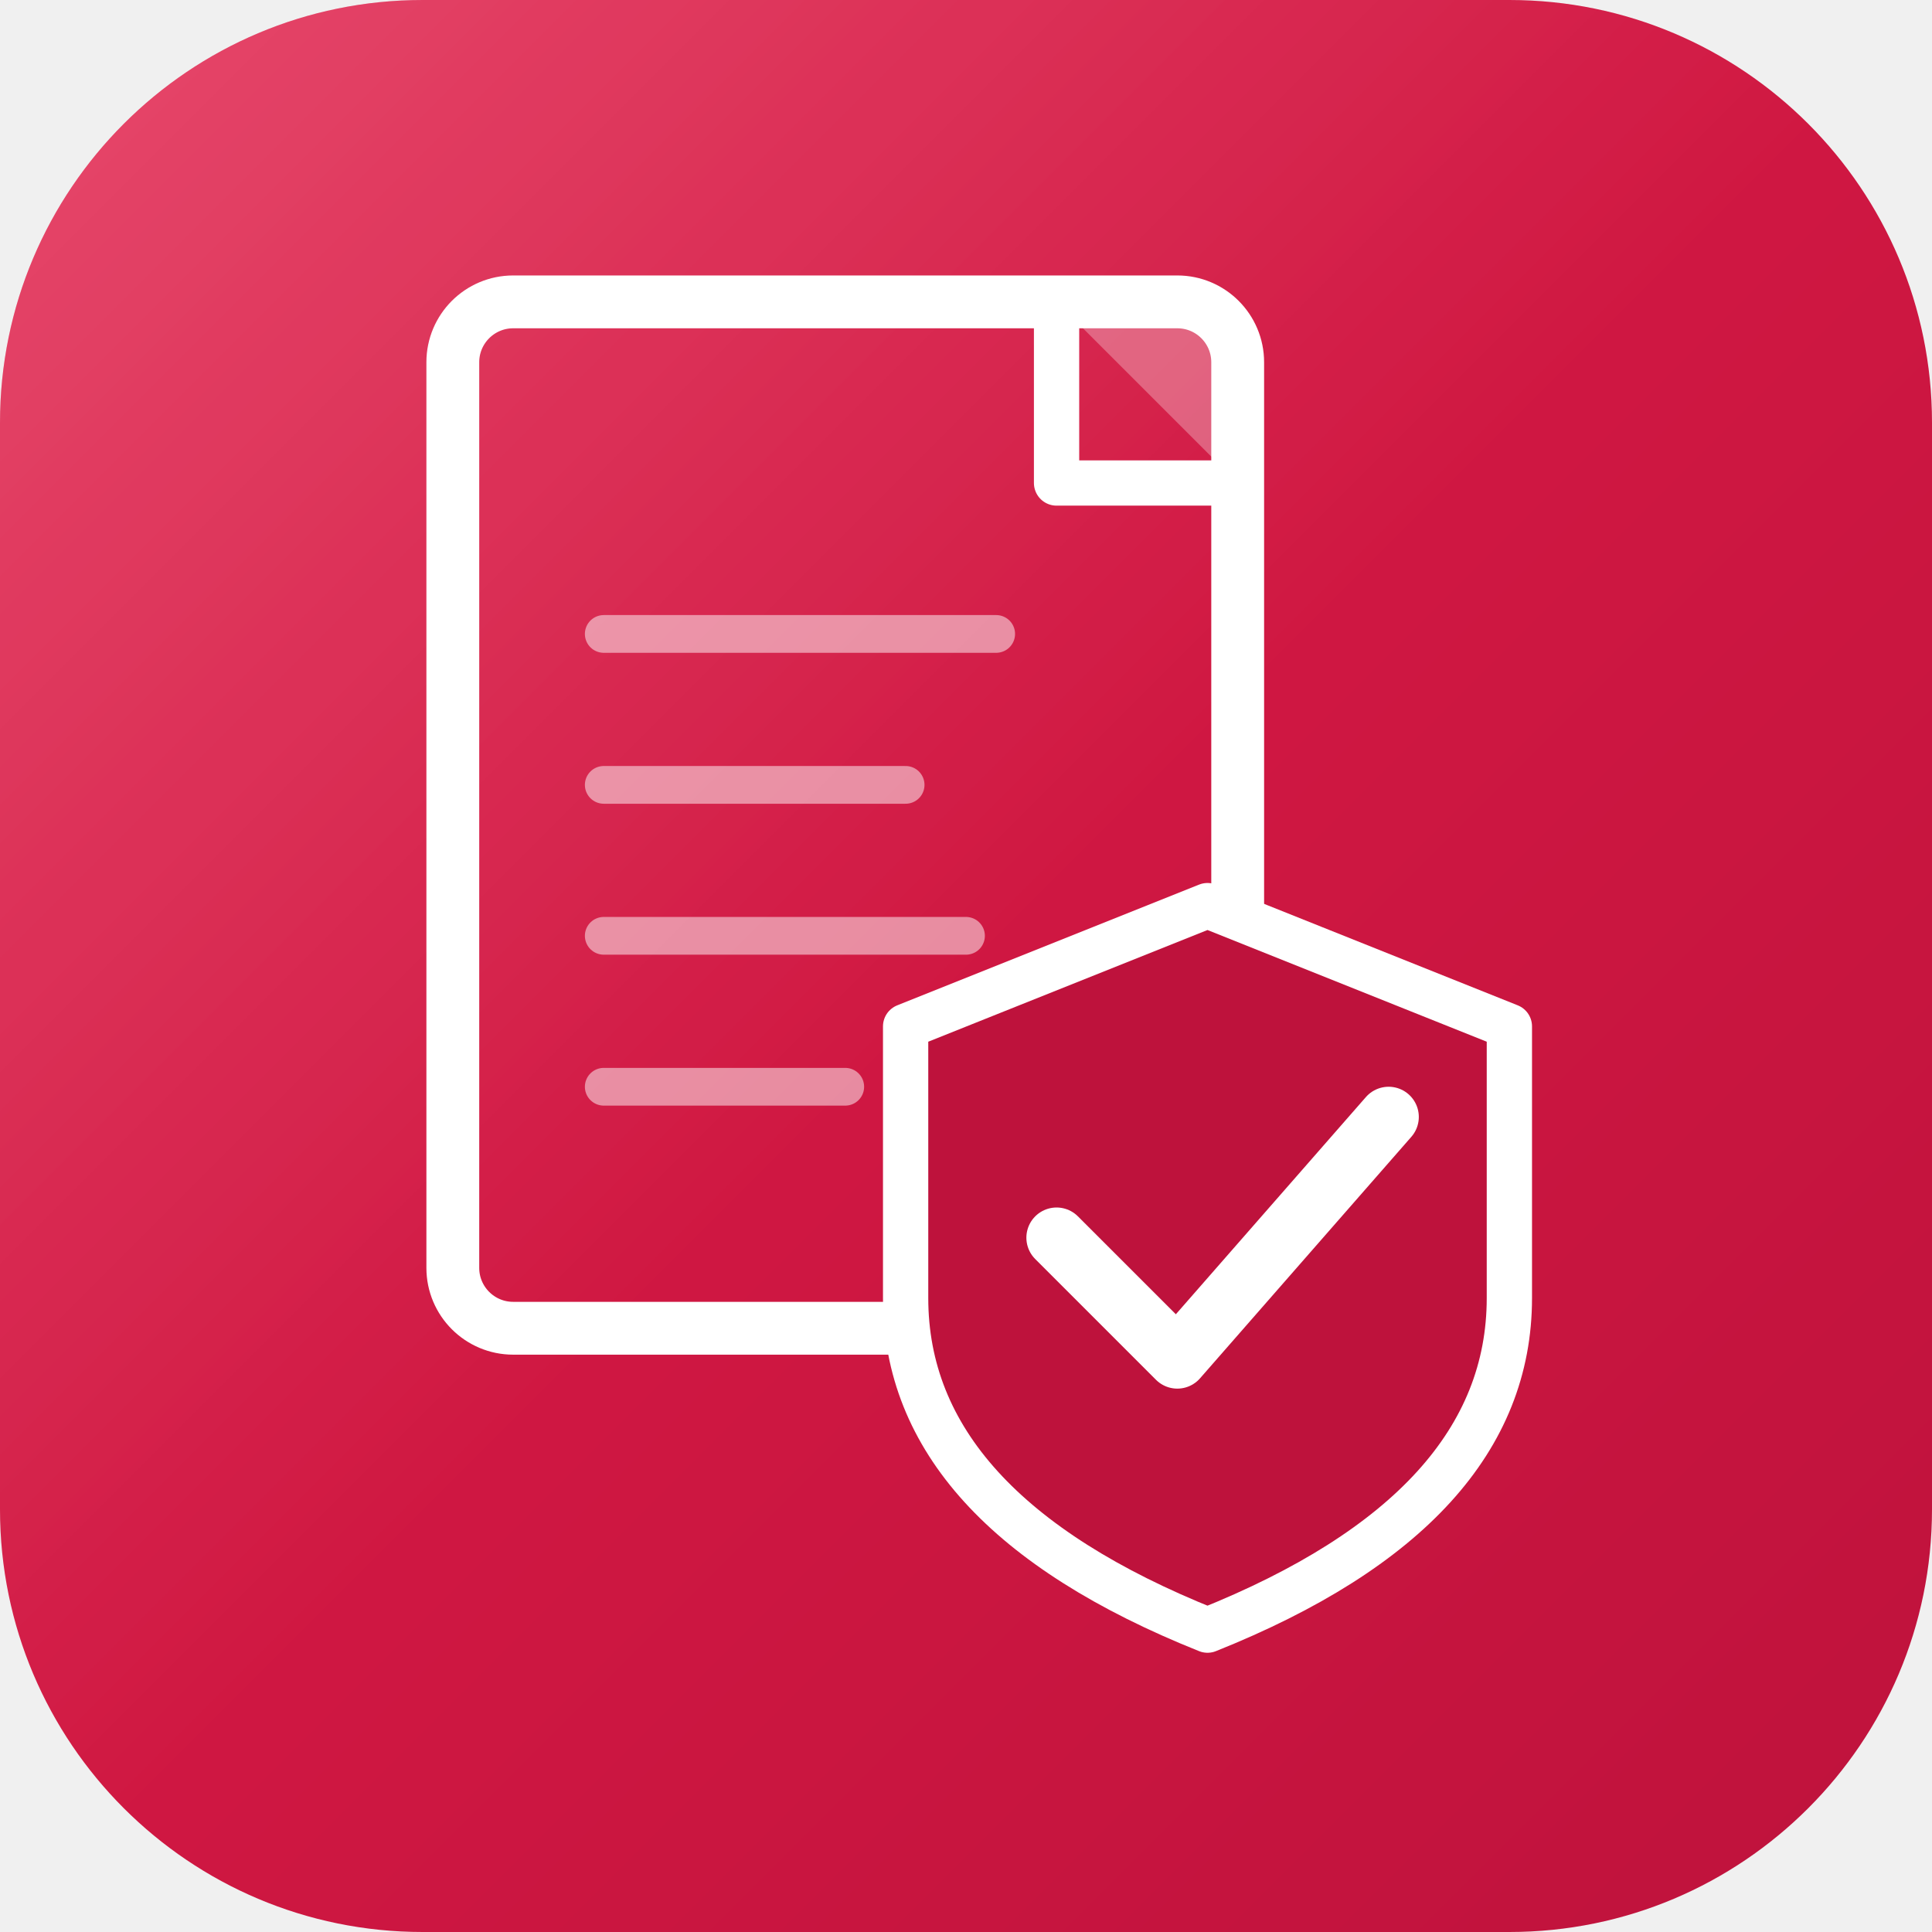
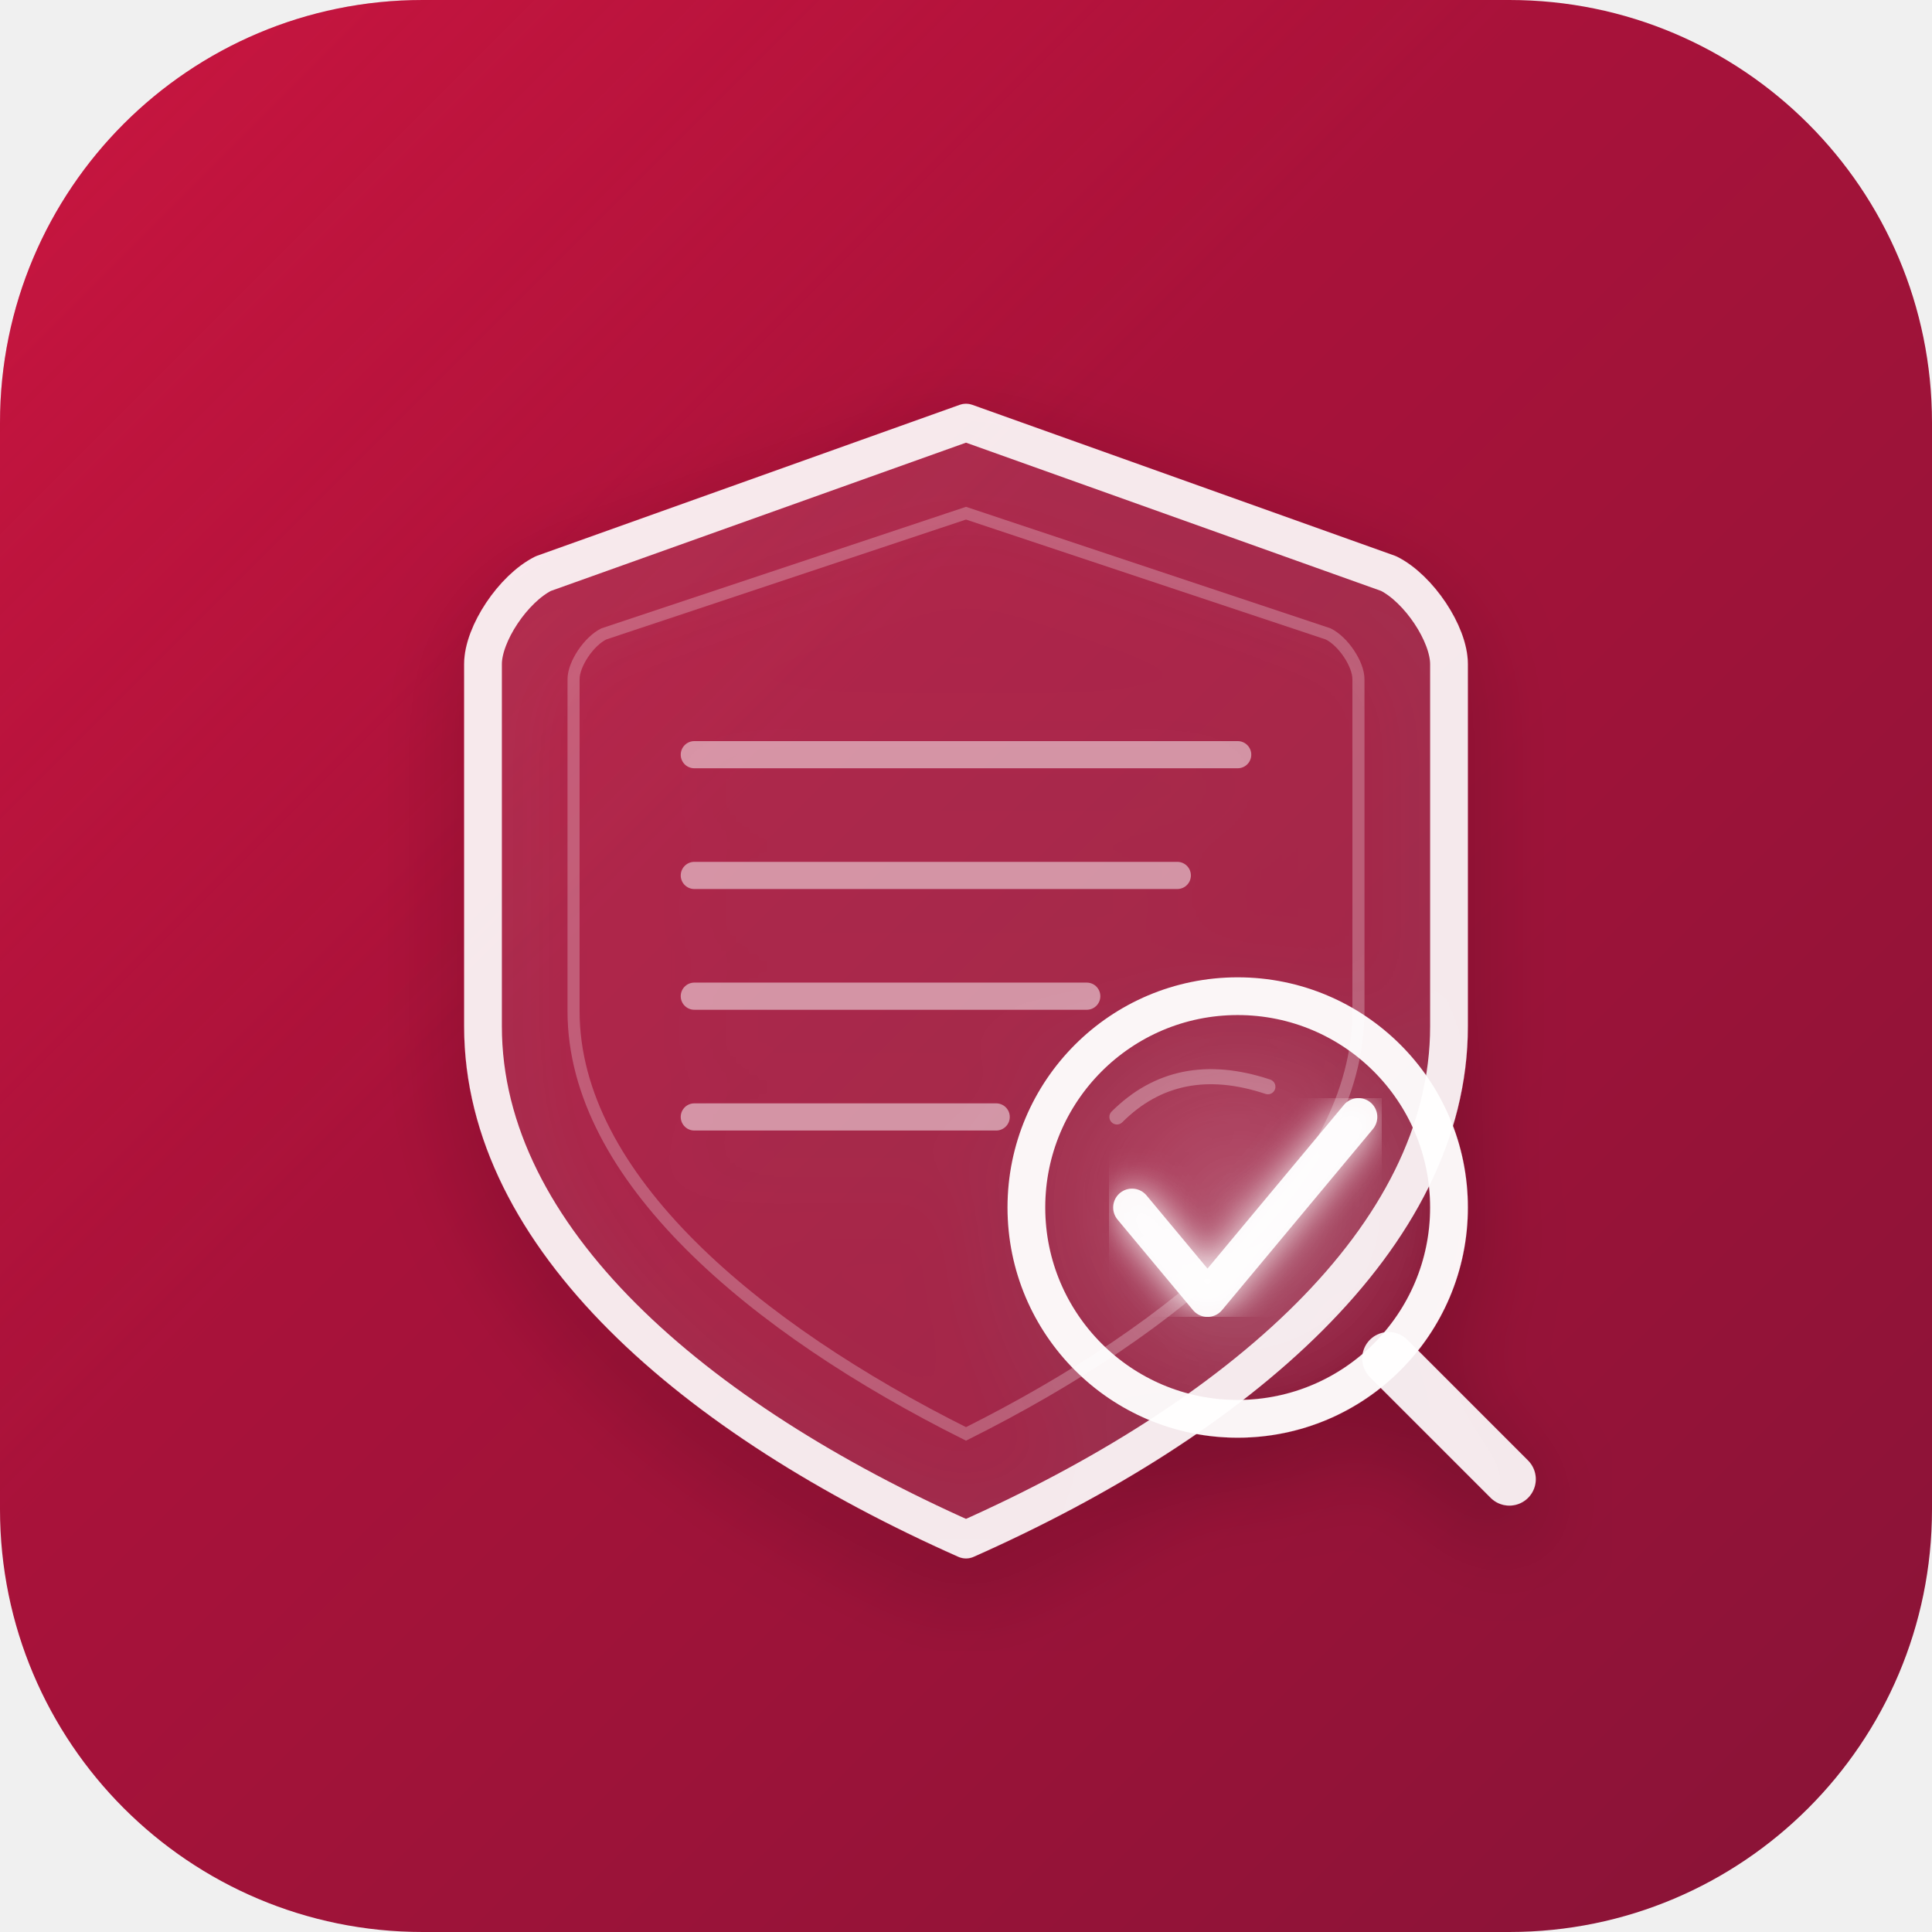
<svg xmlns="http://www.w3.org/2000/svg" viewBox="0 0 128 128" width="128" height="128">
  <defs>
    <linearGradient id="bg" x1="0%" y1="0%" x2="100%" y2="100%">
-       <stop offset="0%" stop-color="#e11d48" />
-       <stop offset="100%" stop-color="#be123c" />
+       <stop offset="0%" stop-color="#be123c" />
+       <stop offset="100%" stop-color="#881337" />
    </linearGradient>
-     <linearGradient id="shine" x1="0%" y1="0%" x2="100%" y2="100%">
-       <stop offset="0%" stop-color="rgba(255,255,255,0.2)" />
-       <stop offset="50%" stop-color="rgba(255,255,255,0)" />
+     <linearGradient id="bgSheen" x1="0%" y1="0%" x2="40%" y2="40%">
+       <stop offset="0%" stop-color="#e11d48" stop-opacity="0.3" />
+       <stop offset="100%" stop-color="#e11d48" stop-opacity="0" />
    </linearGradient>
+     <radialGradient id="lensGlow" cx="50%" cy="50%" r="50%">
+       <stop offset="0%" stop-color="#ffffff" stop-opacity="0.2" />
+       <stop offset="100%" stop-color="#ffffff" stop-opacity="0" />
+     </radialGradient>
+     <filter id="shadow">
+       <feDropShadow dx="0" dy="2" stdDeviation="3" flood-opacity="0.3" />
+     </filter>
+     <filter id="checkGlow">
+       <feGaussianBlur stdDeviation="1.2" result="blur" />
+       <feMerge>
+         <feMergeNode in="blur" />
+         <feMergeNode in="SourceGraphic" />
+       </feMerge>
+     </filter>
  </defs>
  <rect width="128" height="128" rx="28" fill="url(#bg)" />
-   <rect width="128" height="128" rx="28" fill="url(#shine)" />
-   <rect x="30" y="20" width="52" height="68" rx="4" fill="none" stroke="white" stroke-width="3.5" />
-   <path d="M70 20 L82 20 L82 32 Z" fill="white" opacity="0.3" />
-   <path d="M70 20 L70 32 L82 32" fill="none" stroke="white" stroke-width="3" stroke-linejoin="round" />
-   <line x1="40" y1="42" x2="66" y2="42" stroke="white" stroke-width="2.5" stroke-linecap="round" opacity="0.5" />
-   <line x1="40" y1="52" x2="60" y2="52" stroke="white" stroke-width="2.5" stroke-linecap="round" opacity="0.5" />
-   <line x1="40" y1="62" x2="64" y2="62" stroke="white" stroke-width="2.5" stroke-linecap="round" opacity="0.5" />
-   <line x1="40" y1="72" x2="56" y2="72" stroke="white" stroke-width="2.5" stroke-linecap="round" opacity="0.5" />
-   <path d="M80 60 L100 68 L100 86 Q100 100 80 108 Q60 100 60 86 L60 68 Z" fill="#be123c" stroke="white" stroke-width="3" stroke-linejoin="round" />
-   <polyline points="70,82 78,90 92,74" fill="none" stroke="white" stroke-width="4" stroke-linecap="round" stroke-linejoin="round" />
+   <rect width="128" height="128" rx="28" fill="url(#bgSheen)" />
+   <g filter="url(#shadow)">
+     <path d="M64,28 L92,38 C94,39 96,42 96,44 L96,68 C96,82 82,94 64,102 C46,94 32,82 32,68 L32,44 C32,42 34,39 36,38 Z" fill="#ffffff" fill-opacity="0.08" stroke="#ffffff" stroke-width="2.5" stroke-linejoin="round" opacity="0.9" />
+     <path d="M64,34 L88,42 C89,42.5 90,44 90,45 L90,67 C90,78 78,88 64,95 C50,88 38,78 38,67 L38,45 C38,44 39,42.5 40,42 Z" fill="none" stroke="#ffffff" stroke-width="0.8" opacity="0.25" />
+     <g opacity="0.5">
+       <line x1="46" y1="50" x2="82" y2="50" stroke="#ffffff" stroke-width="1.8" stroke-linecap="round" />
+       <line x1="46" y1="58" x2="78" y2="58" stroke="#ffffff" stroke-width="1.8" stroke-linecap="round" />
+       <line x1="46" y1="66" x2="72" y2="66" stroke="#ffffff" stroke-width="1.8" stroke-linecap="round" />
+       <line x1="46" y1="74" x2="66" y2="74" stroke="#ffffff" stroke-width="1.8" stroke-linecap="round" />
+     </g>
+     <circle cx="82" cy="80" r="14" fill="url(#lensGlow)" stroke="#ffffff" stroke-width="2.5" opacity="0.95" />
+     <path d="M74,74 Q78,70 84,72" fill="none" stroke="#ffffff" stroke-width="1" opacity="0.3" stroke-linecap="round" />
+     <line x1="92" y1="90" x2="100" y2="98" stroke="#ffffff" stroke-width="3.5" stroke-linecap="round" opacity="0.9" />
+     <g filter="url(#checkGlow)">
+       <polyline points="75,80 80,86 90,74" fill="none" stroke="#ffffff" stroke-width="2.5" stroke-linecap="round" stroke-linejoin="round" opacity="0.95" />
+     </g>
+   </g>
</svg>
